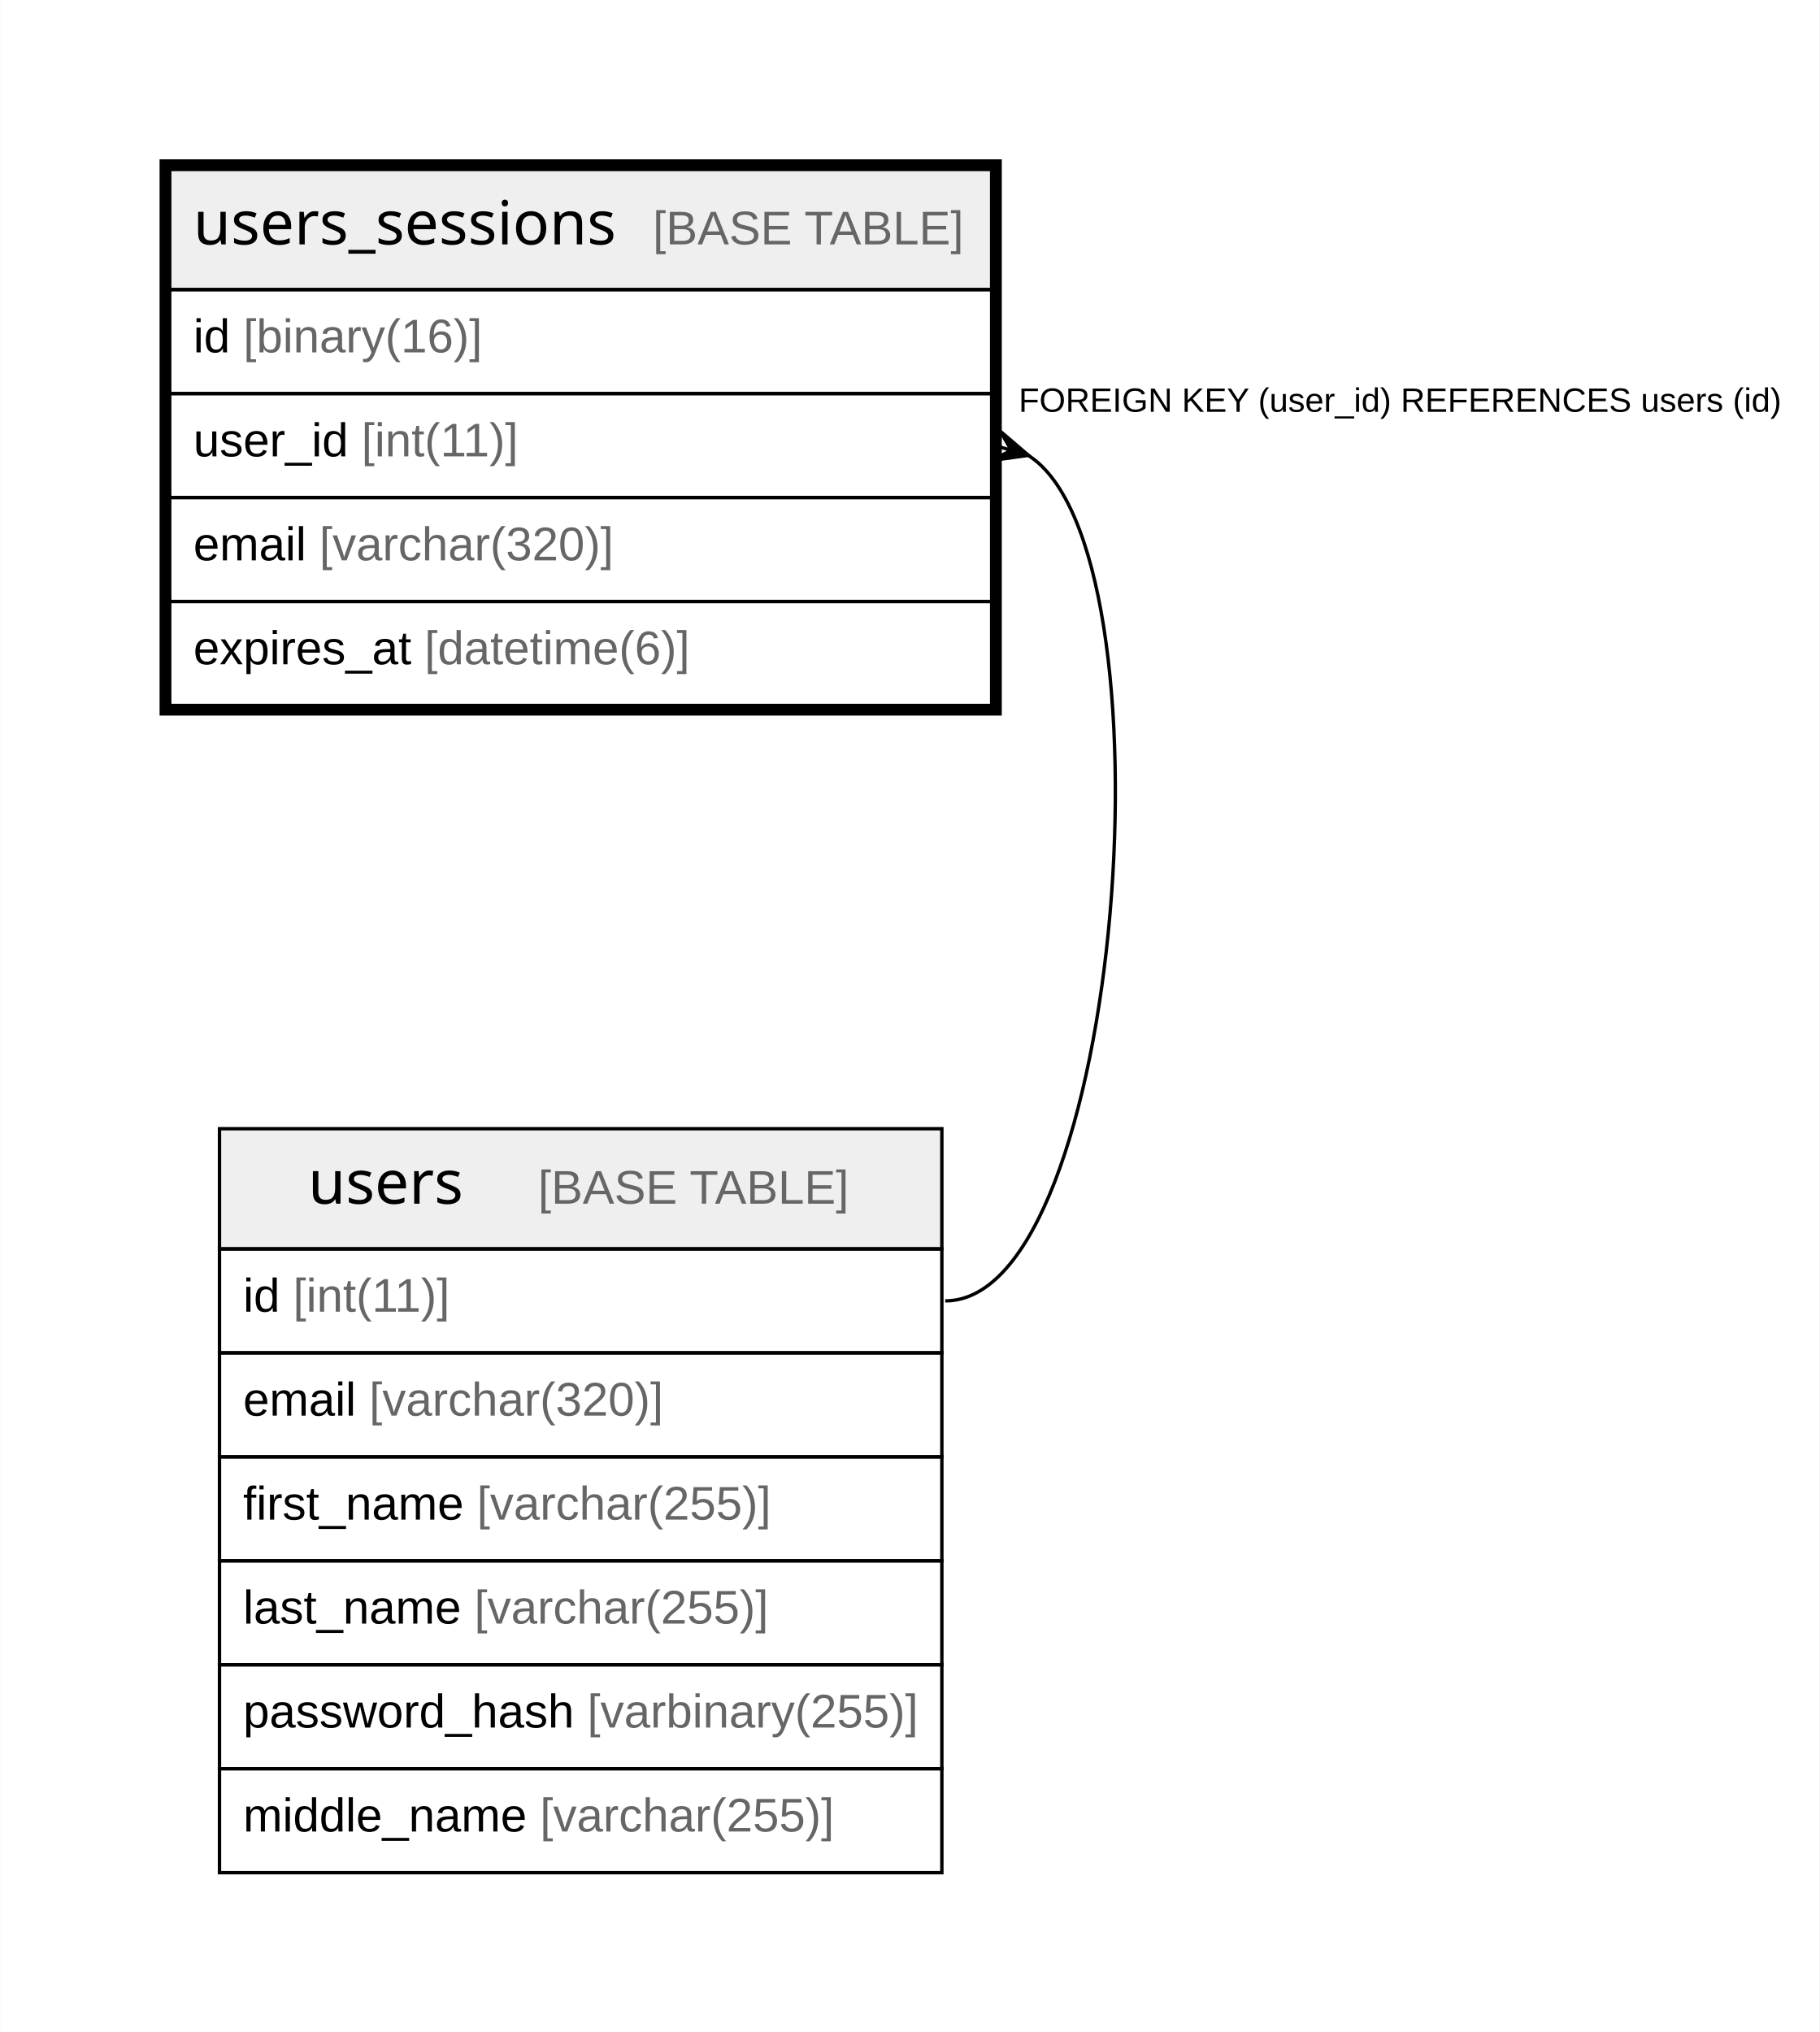
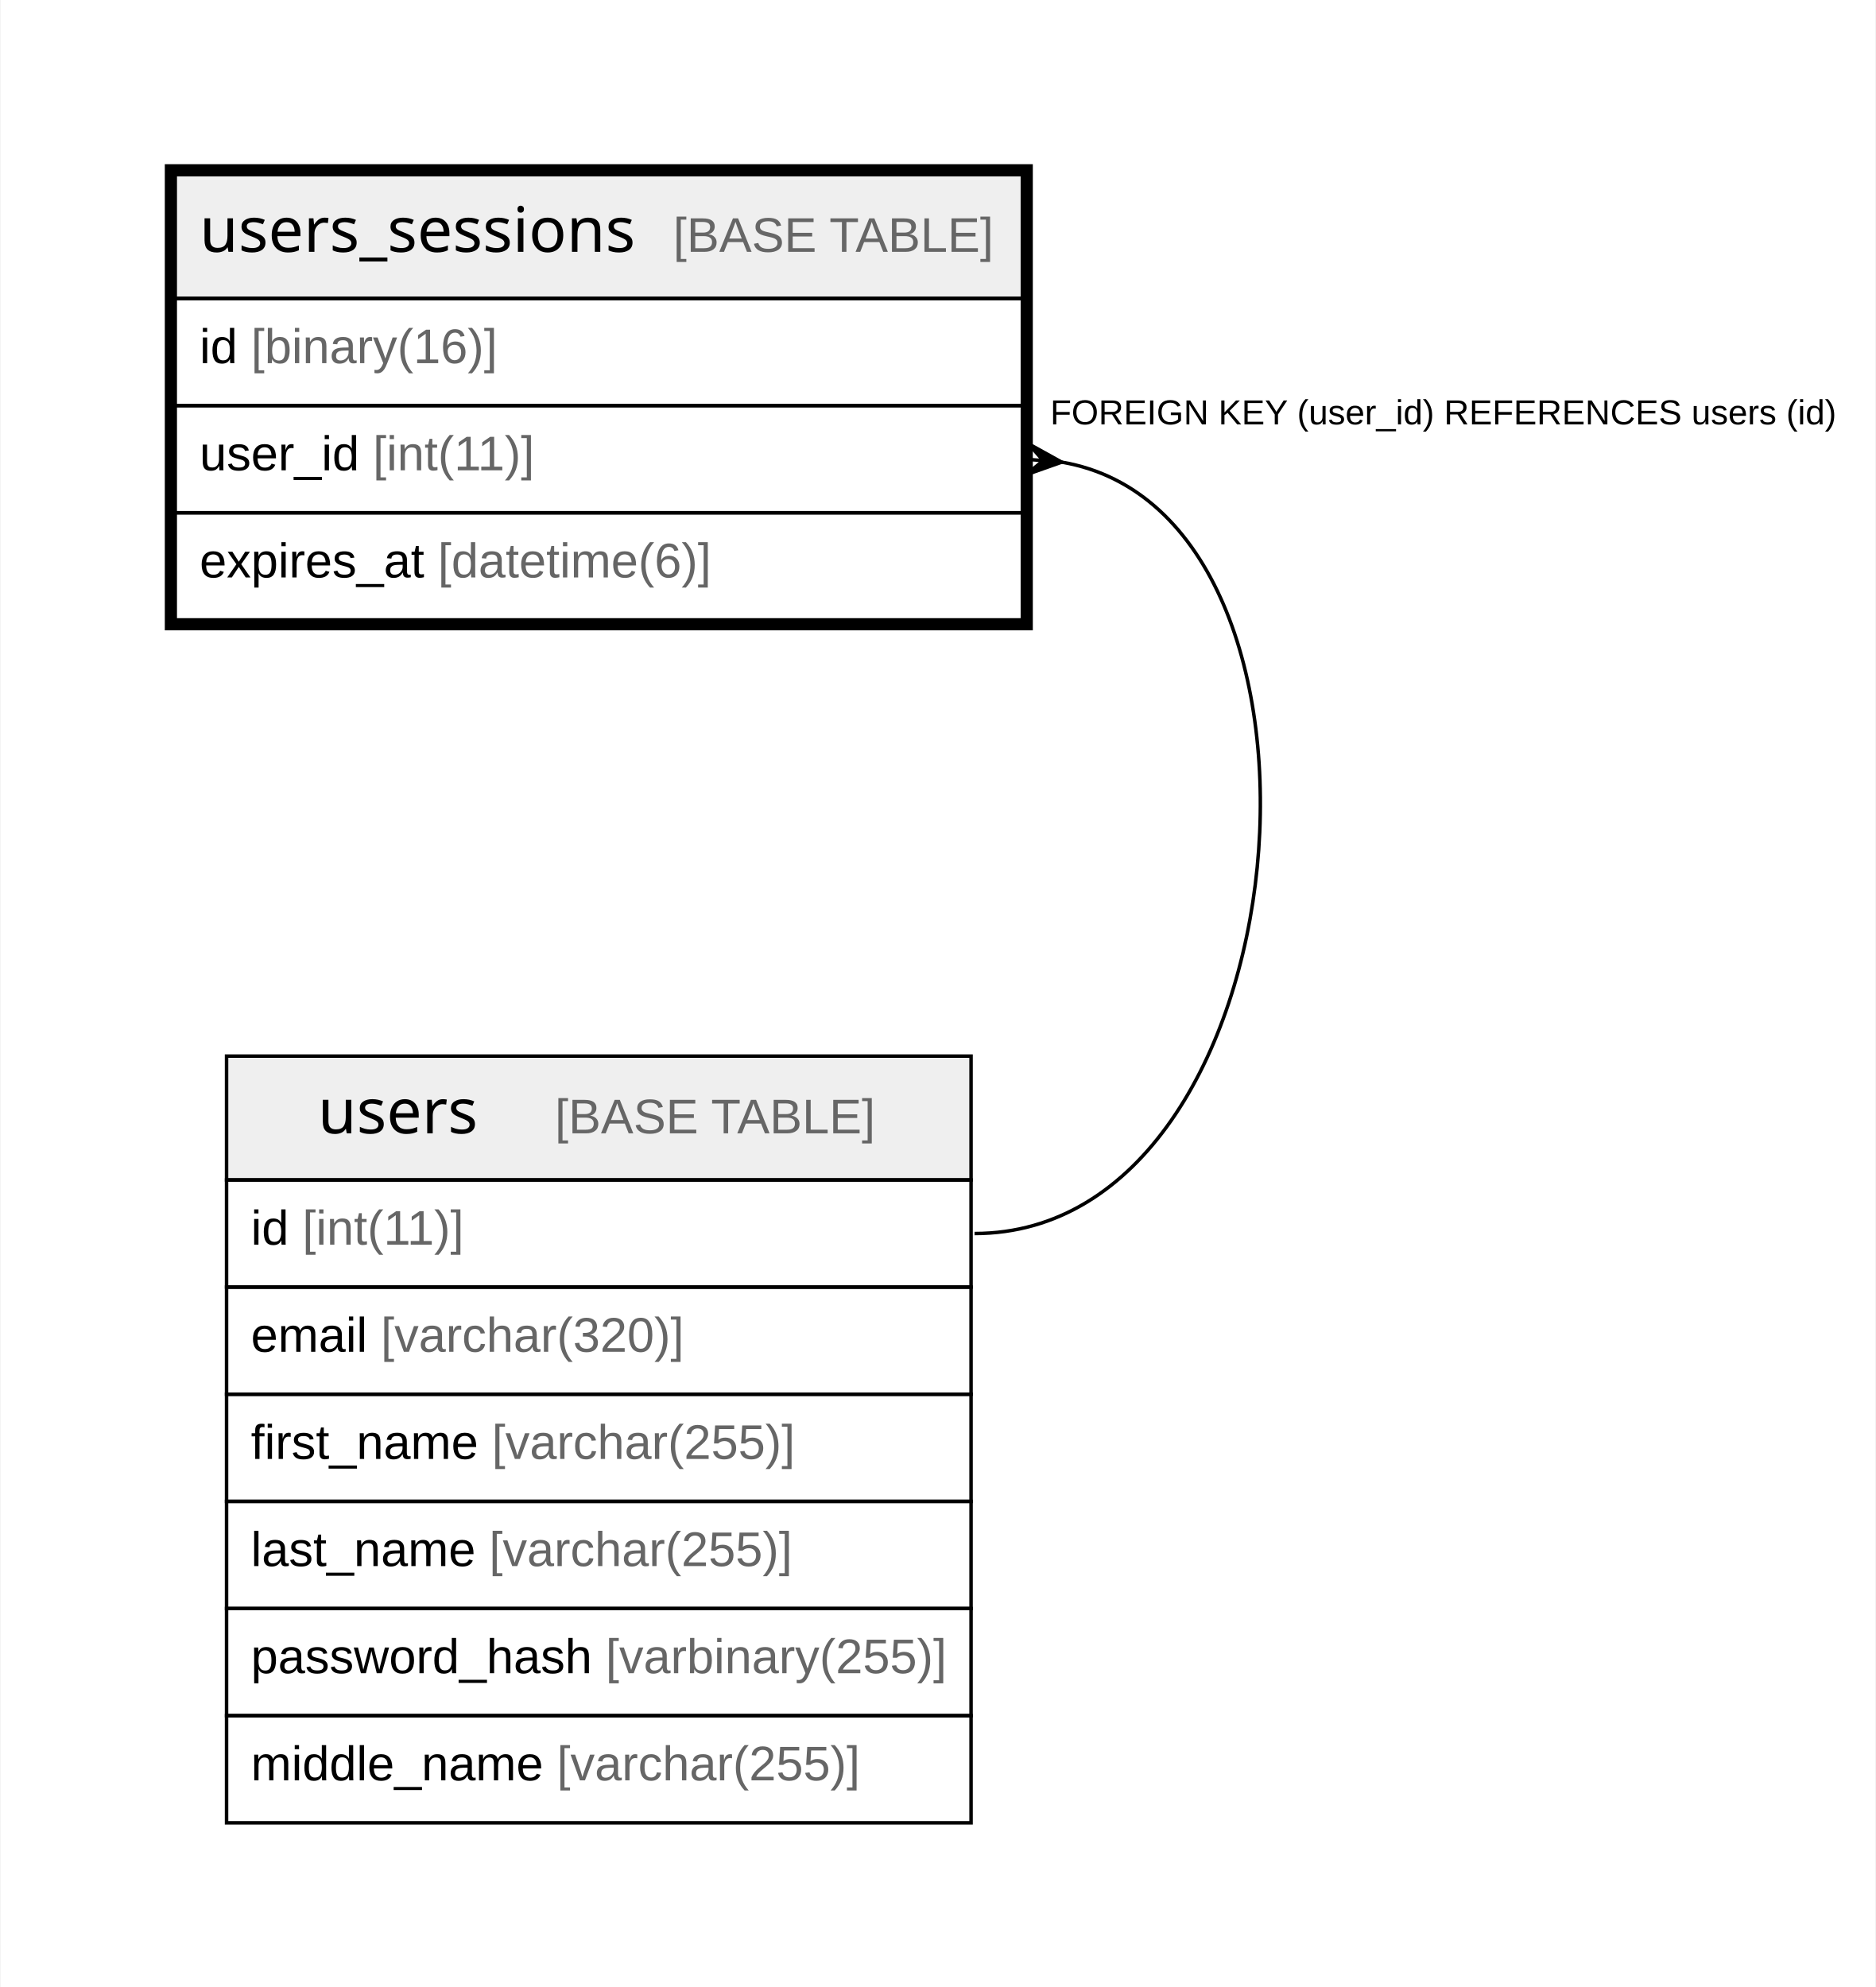
- <svg xmlns="http://www.w3.org/2000/svg" width="539pt" height="602pt" viewBox="0.00 0.00 538.85 602.00">
-   <g id="graph0" class="graph" transform="scale(1 1) rotate(0) translate(4 598)">
-     <polygon fill="white" stroke="none" points="-4,4 -4,-598 534.85,-598 534.85,4 -4,4" />
+ <svg xmlns="http://www.w3.org/2000/svg" width="539pt" height="571pt" viewBox="0.00 0.00 538.85 571.20">
+   <g id="graph0" class="graph" transform="scale(1 1) rotate(0) translate(4 567.2)">
+     <polygon fill="white" stroke="none" points="-4,4 -4,-567.2 534.85,-567.2 534.85,4 -4,4" />
    <g id="node1" class="node">
-       <polygon fill="#efefef" stroke="none" points="46.2,-512.2 46.2,-547.8 289.69,-547.8 289.69,-512.2 46.2,-512.2" />
-       <polygon fill="none" stroke="black" points="46.2,-512.2 46.2,-547.8 289.69,-547.8 289.69,-512.2 46.2,-512.2" />
-       <text text-anchor="start" x="53.2" y="-525.6" font-family="Arial Bold" font-size="18.00">users_sessions</text>
-       <text text-anchor="start" x="158.2" y="-525.6" font-family="Arial" font-size="14.00">    </text>
-       <text text-anchor="start" x="189.32" y="-525.6" font-family="Arial" font-size="14.00" fill="#666666">[BASE TABLE]</text>
-       <polygon fill="none" stroke="black" points="46.2,-481.4 46.2,-512.2 289.69,-512.2 289.69,-481.4 46.2,-481.4" />
-       <text text-anchor="start" x="53.2" y="-493.6" font-family="Arial" font-size="14.00">id </text>
-       <text text-anchor="start" x="67.99" y="-493.6" font-family="Arial" font-size="14.00" fill="#666666">[binary(16)]</text>
+       <polygon fill="#efefef" stroke="none" points="46.2,-481.4 46.2,-517 289.69,-517 289.69,-481.4 46.2,-481.4" />
+       <polygon fill="none" stroke="black" points="46.2,-481.4 46.2,-517 289.69,-517 289.69,-481.4 46.2,-481.4" />
+       <text text-anchor="start" x="53.2" y="-494.8" font-family="Arial Bold" font-size="18.00">users_sessions</text>
+       <text text-anchor="start" x="158.2" y="-494.8" font-family="Arial" font-size="14.00">    </text>
+       <text text-anchor="start" x="189.32" y="-494.8" font-family="Arial" font-size="14.00" fill="#666666">[BASE TABLE]</text>
      <polygon fill="none" stroke="black" points="46.2,-450.6 46.2,-481.4 289.69,-481.4 289.69,-450.6 46.2,-450.6" />
-       <text text-anchor="start" x="53.2" y="-462.8" font-family="Arial" font-size="14.00">user_id </text>
-       <text text-anchor="start" x="103.01" y="-462.8" font-family="Arial" font-size="14.00" fill="#666666">[int(11)]</text>
+       <text text-anchor="start" x="53.2" y="-462.8" font-family="Arial" font-size="14.00">id </text>
+       <text text-anchor="start" x="67.99" y="-462.8" font-family="Arial" font-size="14.00" fill="#666666">[binary(16)]</text>
      <polygon fill="none" stroke="black" points="46.2,-419.8 46.2,-450.6 289.69,-450.6 289.69,-419.8 46.2,-419.8" />
-       <text text-anchor="start" x="53.2" y="-432" font-family="Arial" font-size="14.00">email </text>
-       <text text-anchor="start" x="90.54" y="-432" font-family="Arial" font-size="14.00" fill="#666666">[varchar(320)]</text>
+       <text text-anchor="start" x="53.2" y="-432" font-family="Arial" font-size="14.00">user_id </text>
+       <text text-anchor="start" x="103.01" y="-432" font-family="Arial" font-size="14.00" fill="#666666">[int(11)]</text>
      <polygon fill="none" stroke="black" points="46.2,-389 46.2,-419.8 289.69,-419.8 289.69,-389 46.2,-389" />
      <text text-anchor="start" x="53.2" y="-401.2" font-family="Arial" font-size="14.00">expires_at </text>
      <text text-anchor="start" x="121.68" y="-401.2" font-family="Arial" font-size="14.00" fill="#666666">[datetime(6)]</text>
-       <polygon fill="none" stroke="black" stroke-width="3" points="44.7,-387.5 44.7,-549.3 291.19,-549.3 291.19,-387.5 44.7,-387.5" />
+       <polygon fill="none" stroke="black" stroke-width="3" points="44.7,-387.5 44.7,-518.5 291.19,-518.5 291.19,-387.5 44.7,-387.5" />
    </g>
    <g id="node2" class="node">
      <polygon fill="#efefef" stroke="none" points="60.95,-228 60.95,-263.6 274.94,-263.6 274.94,-228 60.95,-228" />
      <polygon fill="none" stroke="black" points="60.95,-228 60.95,-263.6 274.94,-263.6 274.94,-228 60.95,-228" />
      <text text-anchor="start" x="87.2" y="-241.4" font-family="Arial Bold" font-size="18.00">users</text>
      <text text-anchor="start" x="124.2" y="-241.4" font-family="Arial" font-size="14.00">    </text>
      <text text-anchor="start" x="155.32" y="-241.4" font-family="Arial" font-size="14.00" fill="#666666">[BASE TABLE]</text>
      <polygon fill="none" stroke="black" points="60.95,-197.2 60.95,-228 274.94,-228 274.94,-197.2 60.95,-197.2" />
      <text text-anchor="start" x="67.95" y="-209.4" font-family="Arial" font-size="14.00">id </text>
      <text text-anchor="start" x="82.74" y="-209.4" font-family="Arial" font-size="14.00" fill="#666666">[int(11)]</text>
      <polygon fill="none" stroke="black" points="60.95,-166.4 60.95,-197.2 274.94,-197.2 274.94,-166.4 60.95,-166.4" />
      <text text-anchor="start" x="67.95" y="-178.6" font-family="Arial" font-size="14.00">email </text>
      <text text-anchor="start" x="105.29" y="-178.6" font-family="Arial" font-size="14.00" fill="#666666">[varchar(320)]</text>
      <polygon fill="none" stroke="black" points="60.95,-135.6 60.95,-166.4 274.94,-166.4 274.94,-135.6 60.95,-135.6" />
      <text text-anchor="start" x="67.95" y="-147.8" font-family="Arial" font-size="14.00">first_name </text>
      <text text-anchor="start" x="137.2" y="-147.8" font-family="Arial" font-size="14.00" fill="#666666">[varchar(255)]</text>
      <polygon fill="none" stroke="black" points="60.95,-104.8 60.95,-135.6 274.94,-135.6 274.94,-104.8 60.95,-104.8" />
      <text text-anchor="start" x="67.95" y="-117" font-family="Arial" font-size="14.00">last_name </text>
      <text text-anchor="start" x="136.43" y="-117" font-family="Arial" font-size="14.00" fill="#666666">[varchar(255)]</text>
      <polygon fill="none" stroke="black" points="60.95,-74 60.95,-104.8 274.94,-104.8 274.94,-74 60.95,-74" />
      <text text-anchor="start" x="67.95" y="-86.2" font-family="Arial" font-size="14.00">password_hash </text>
      <text text-anchor="start" x="169.9" y="-86.2" font-family="Arial" font-size="14.00" fill="#666666">[varbinary(255)]</text>
      <polygon fill="none" stroke="black" points="60.95,-43.2 60.95,-74 274.94,-74 274.94,-43.2 60.95,-43.2" />
      <text text-anchor="start" x="67.95" y="-55.4" font-family="Arial" font-size="14.00">middle_name </text>
      <text text-anchor="start" x="155.89" y="-55.4" font-family="Arial" font-size="14.00" fill="#666666">[varchar(255)]</text>
    </g>
    <g id="edge1" class="edge">
-       <path fill="none" stroke="black" d="M300.44,-463.15C345.09,-435.31 328.82,-212.6 275.94,-212.6" />
-       <polygon fill="black" stroke="black" points="300.61,-463.1 289.75,-461.59 295.49,-464.6 291.33,-465.81 291.33,-465.81 291.33,-465.81 295.49,-464.6 292.27,-470.23 300.61,-463.1" />
-       <text text-anchor="start" x="297.69" y="-476" font-family="Arial" font-size="10.00">FOREIGN KEY (user_id) REFERENCES users (id)</text>
+       <path fill="none" stroke="black" d="M301,-434.35C388.67,-419.4 371.51,-212.6 275.94,-212.6" />
+       <polygon fill="black" stroke="black" points="300.99,-434.35 290.66,-430.69 295.68,-434.79 291.36,-435.14 291.36,-435.14 291.36,-435.14 295.68,-434.79 291.4,-439.66 300.99,-434.35" />
+       <text text-anchor="start" x="297.69" y="-445.2" font-family="Arial" font-size="10.00">FOREIGN KEY (user_id) REFERENCES users (id)</text>
    </g>
  </g>
</svg>
